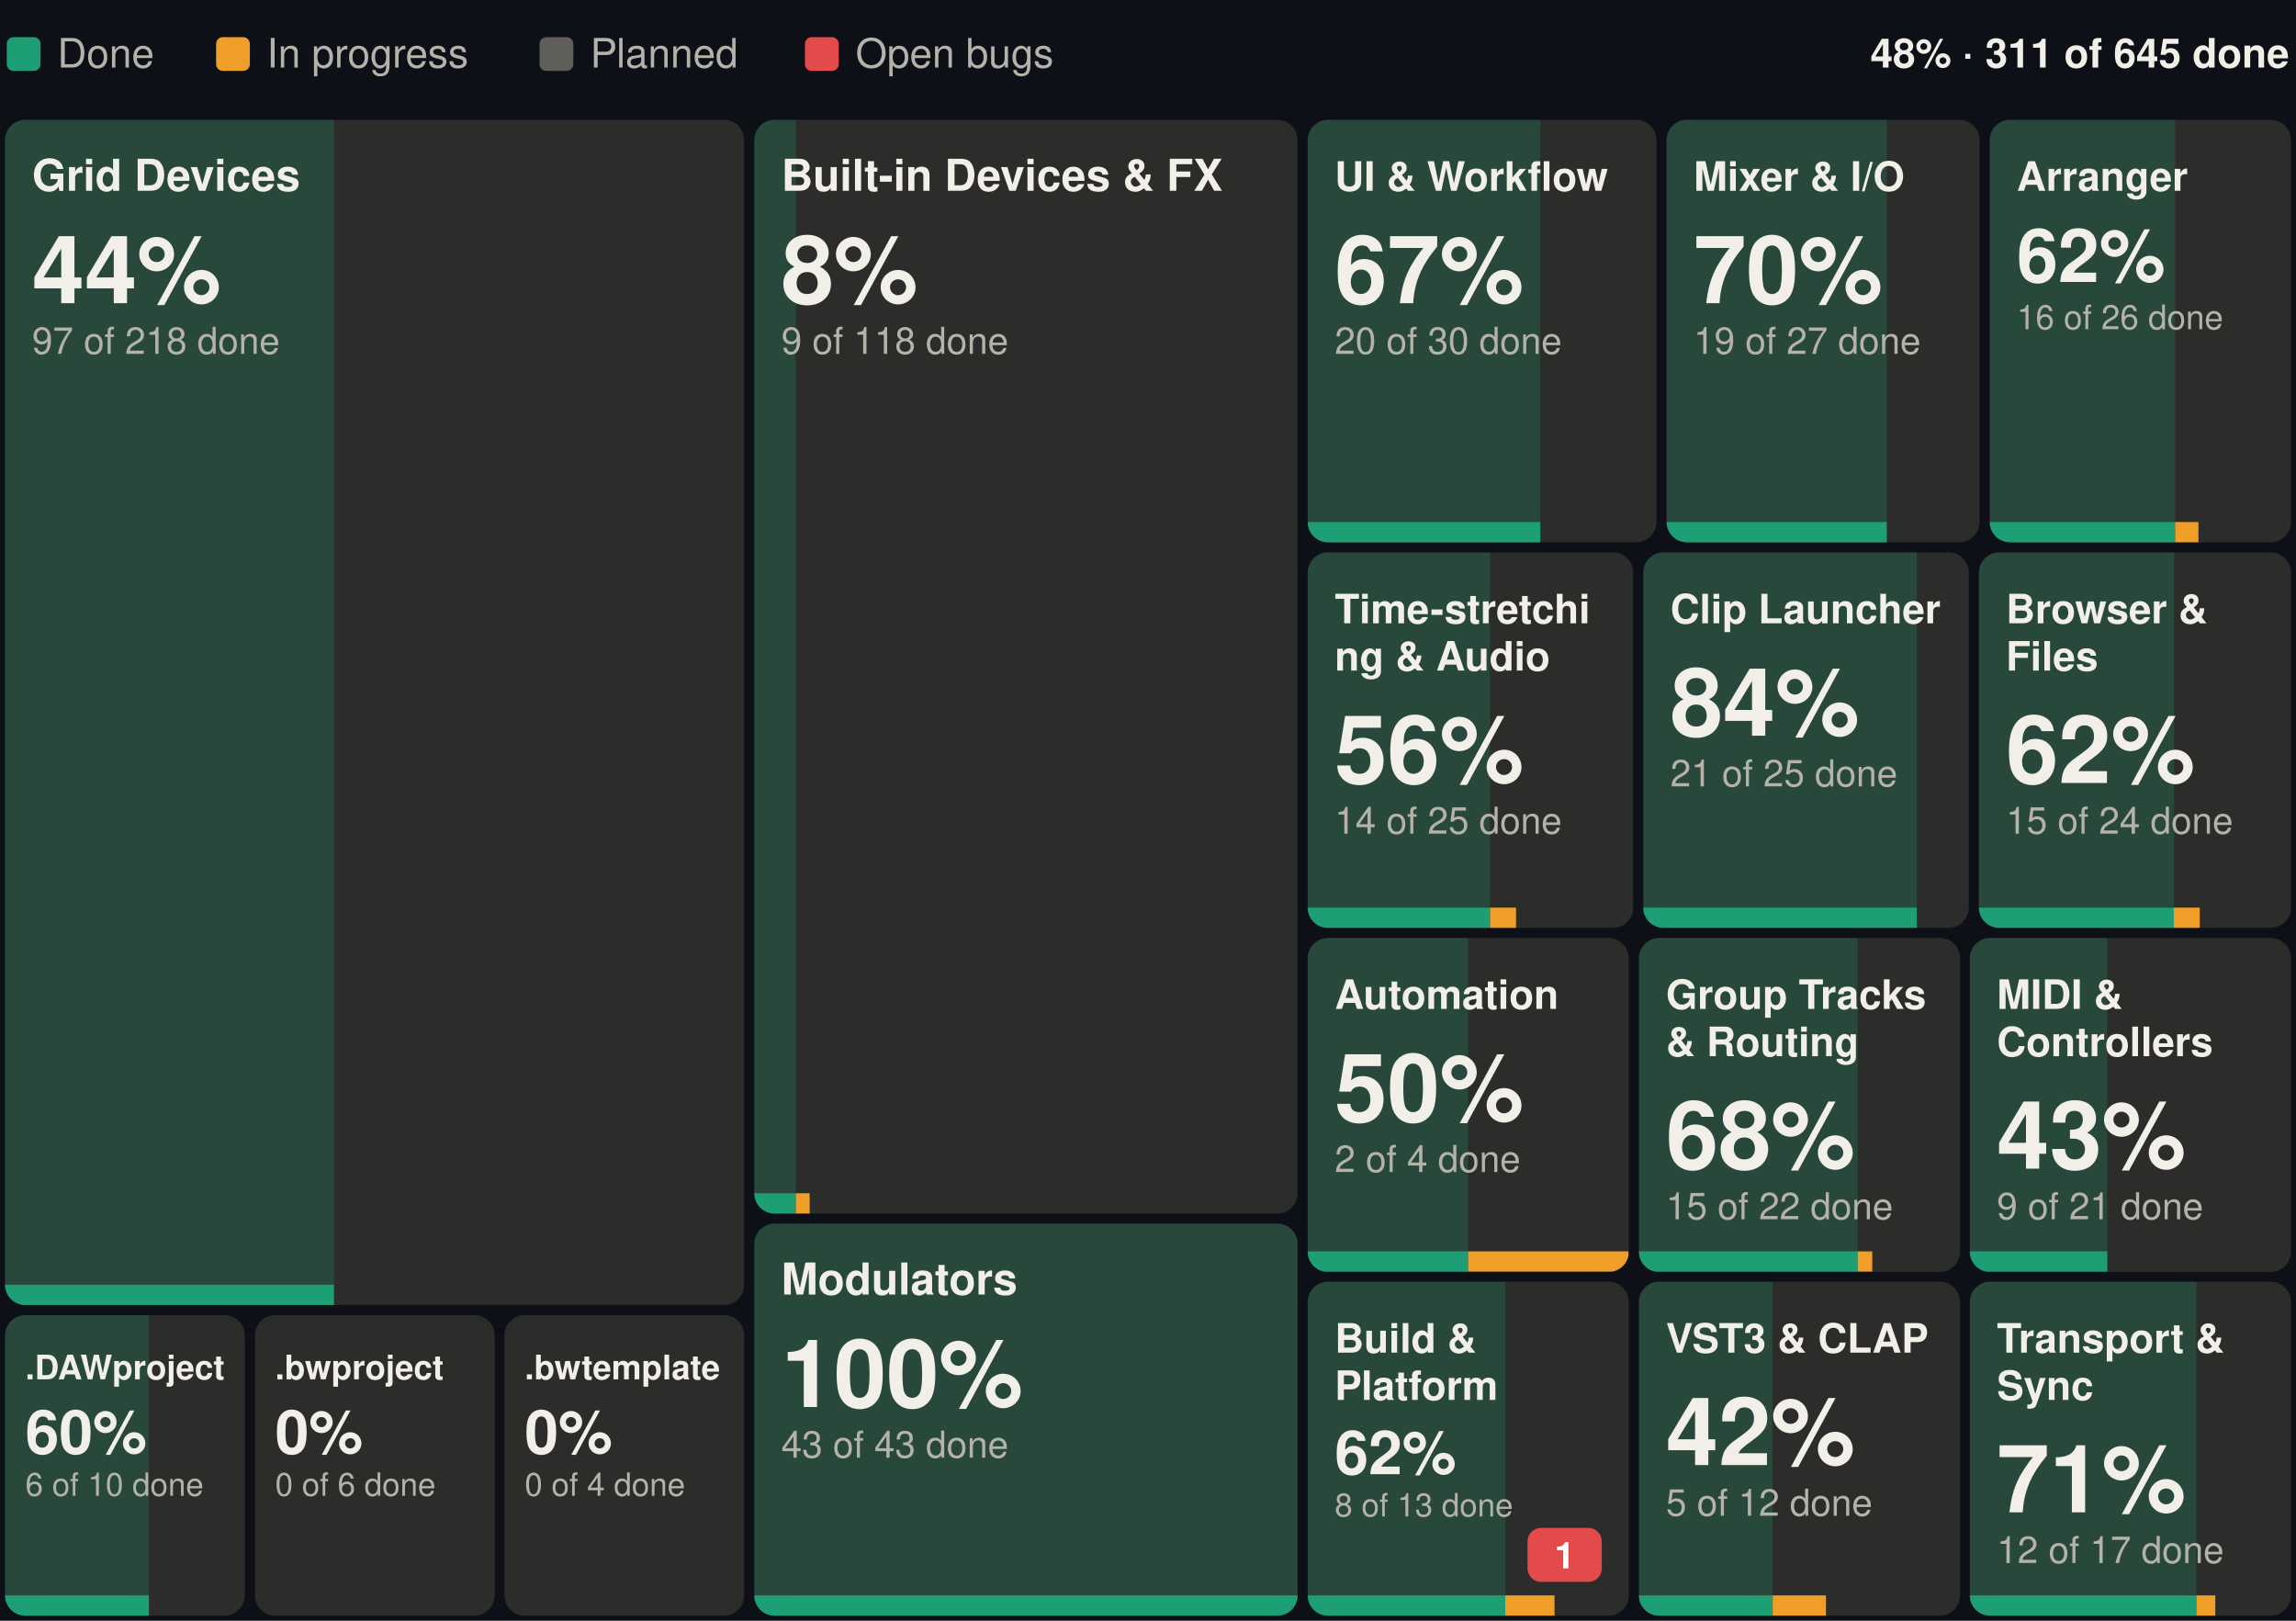
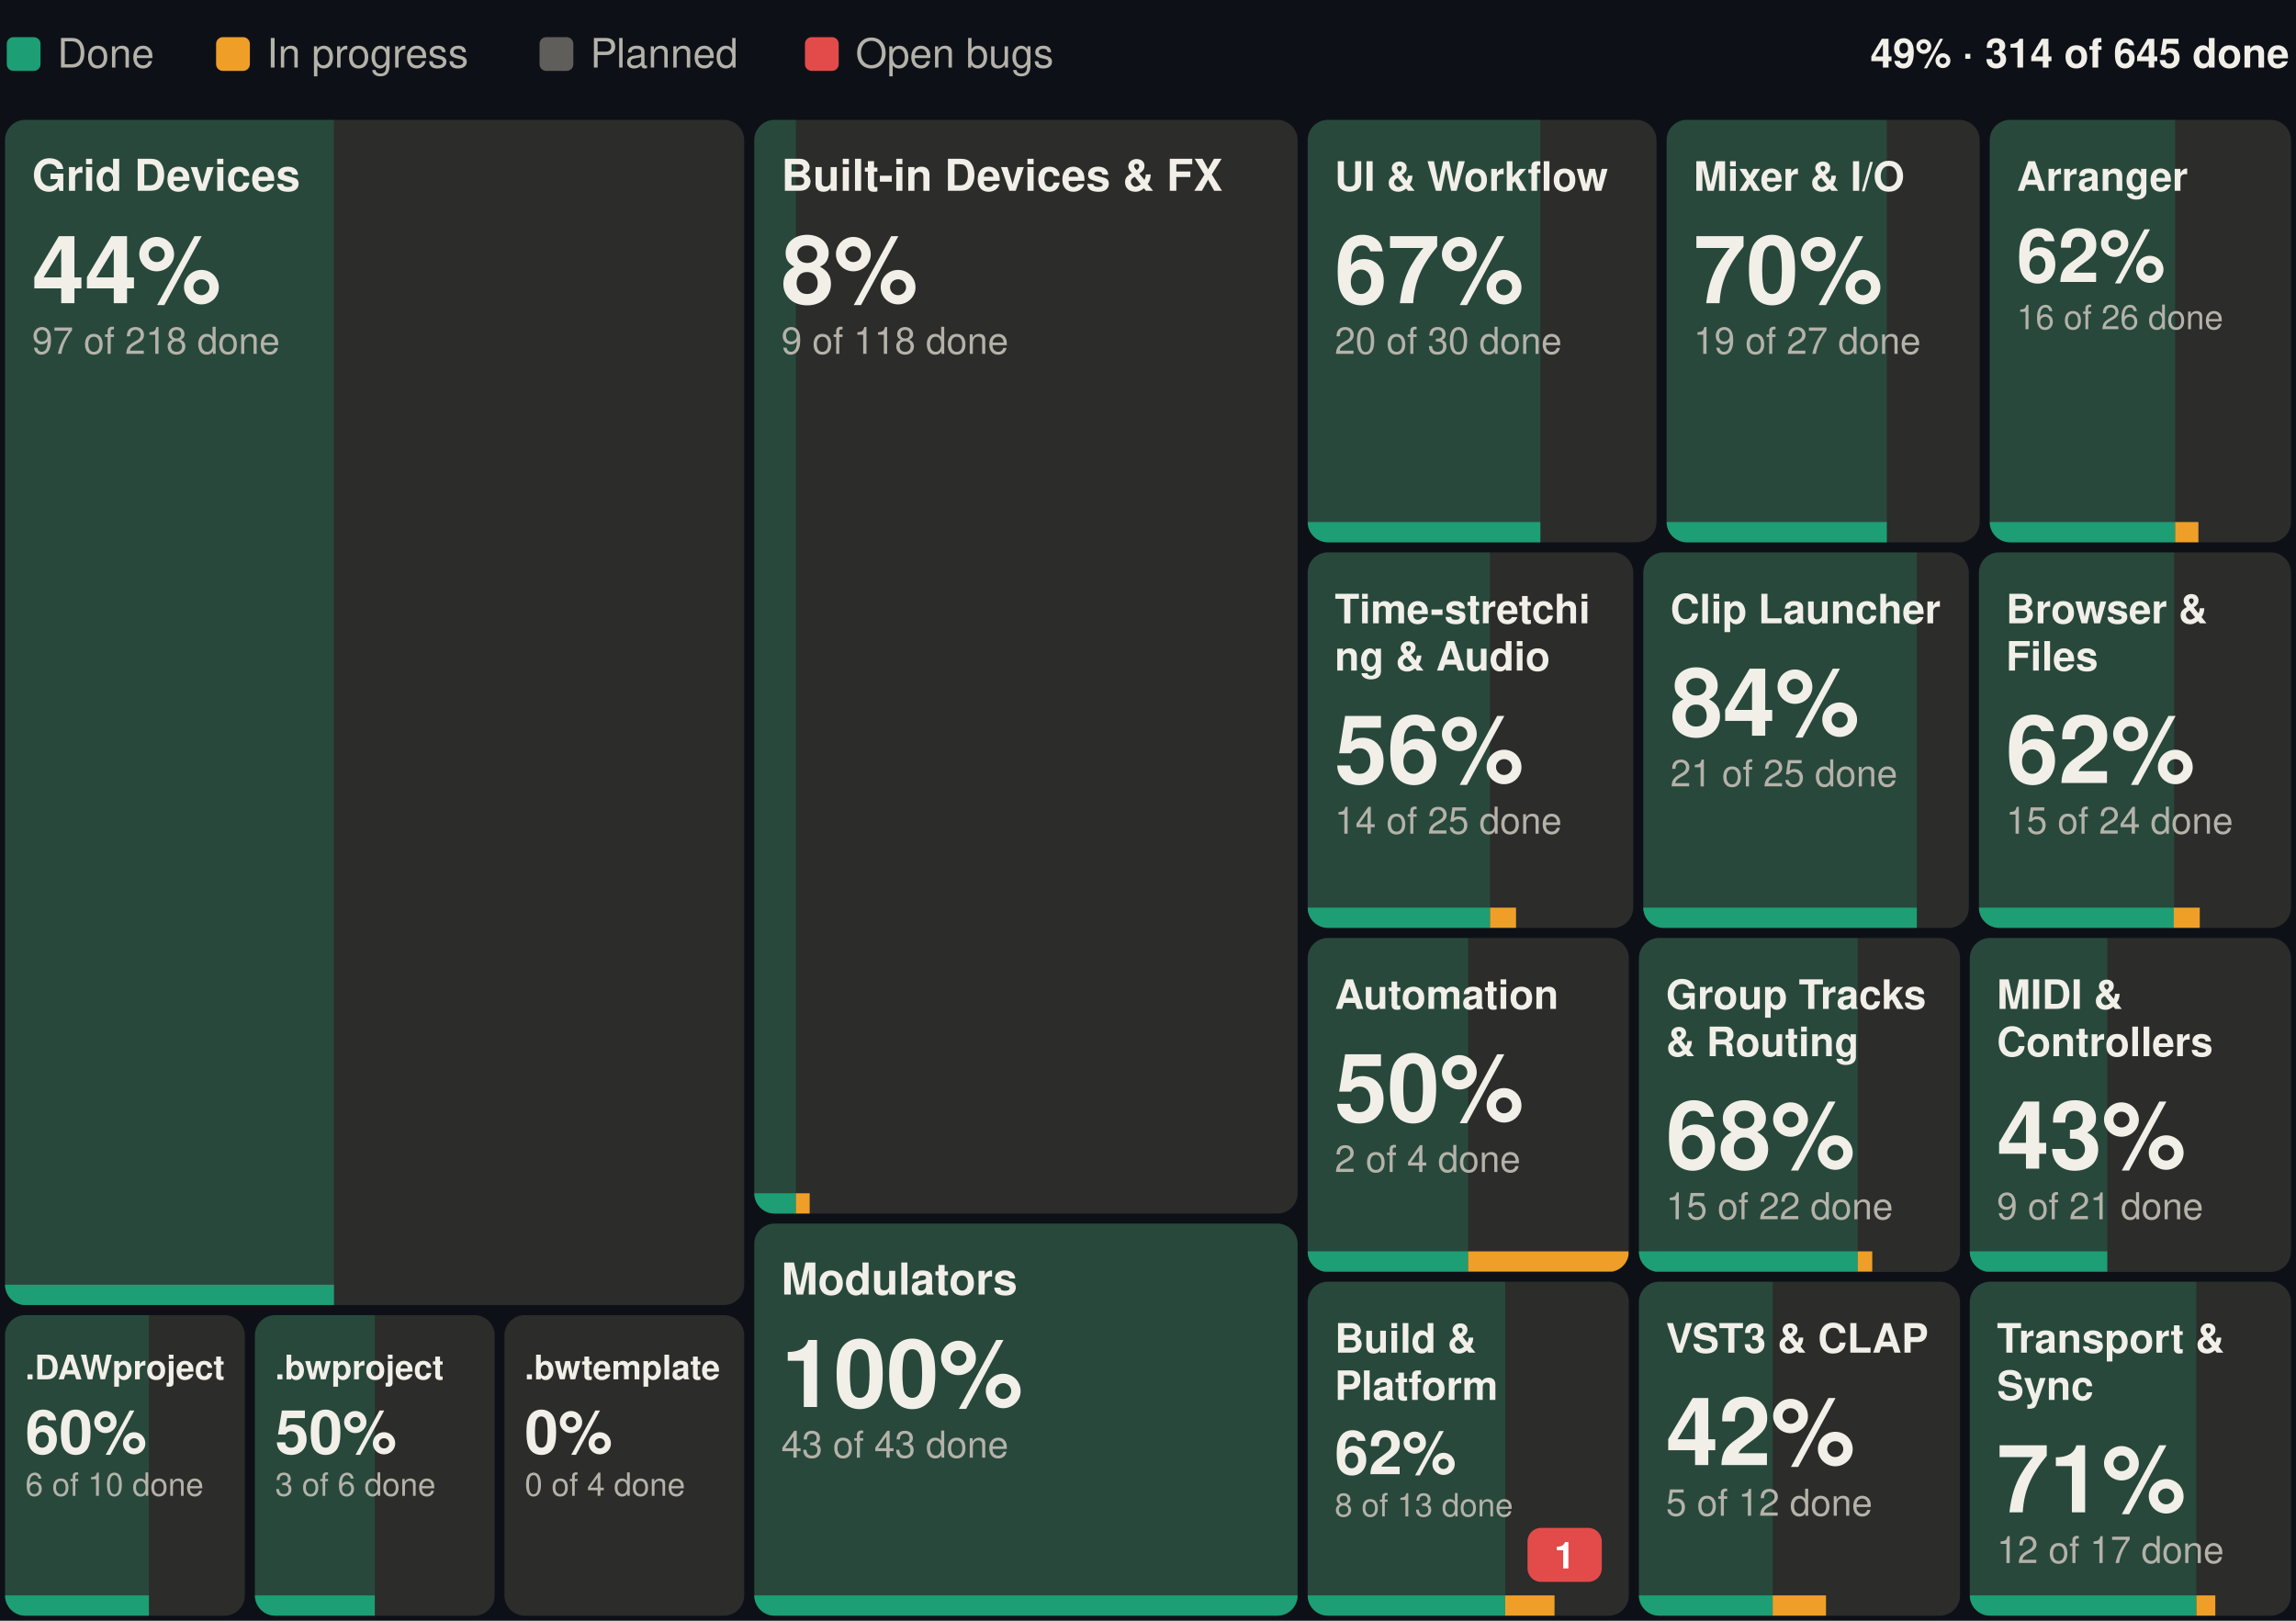
- <svg xmlns="http://www.w3.org/2000/svg" width="680" height="480" viewBox="0 0 680 480" font-family="-apple-system, BlinkMacSystemFont, 'Segoe UI', Helvetica, Arial, sans-serif" role="img" aria-label="Hikaru OpenLive vs Bitwig Studio 5.1.7: 311 of 645 features done">
+ <svg xmlns="http://www.w3.org/2000/svg" width="680" height="480" viewBox="0 0 680 480" font-family="-apple-system, BlinkMacSystemFont, 'Segoe UI', Helvetica, Arial, sans-serif" role="img" aria-label="Hikaru OpenLive vs Bitwig Studio 5.1.7: 314 of 645 features done">
  <rect width="680" height="480" fill="#0d1117" />
-   <text x="678.0" y="20.0" font-size="12" font-weight="600" text-anchor="end" fill="#F1EFE8">48% · 311 of 645 done</text>
+   <text x="678.0" y="20.0" font-size="12" font-weight="600" text-anchor="end" fill="#F1EFE8">49% · 314 of 645 done</text>
  <rect x="2.0" y="11" width="10" height="10" rx="2" fill="#1D9E75" />
  <text x="17.0" y="20.0" font-size="12" fill="#B4B2A9">Done</text>
  <rect x="64.0" y="11" width="10" height="10" rx="2" fill="#EF9F27" />
  <text x="79.0" y="20.0" font-size="12" fill="#B4B2A9">In progress</text>
  <rect x="159.8" y="11" width="10" height="10" rx="2" fill="#5F5E5A" />
  <text x="174.8" y="20.0" font-size="12" fill="#B4B2A9">Planned</text>
  <rect x="238.4" y="11" width="10" height="10" rx="2" fill="#E24B4A" />
  <text x="253.4" y="20.0" font-size="12" fill="#B4B2A9">Open bugs</text>
  <g>
    <clipPath id="b0">
      <rect x="486.7" y="163.6" width="96.4" height="111.2" rx="6" />
    </clipPath>
    <g clip-path="url(#b0)">
      <rect x="486.7" y="163.6" width="96.4" height="111.2" fill="#2C2C2A" />
      <rect x="486.7" y="163.6" width="81.0" height="111.2" fill="#1D9E75" fill-opacity="0.25" />
      <rect x="486.7" y="268.8" width="81.0" height="6" fill="#1D9E75" />
    </g>
    <text x="494.7" y="184.6" font-size="12" font-weight="600" fill="#F1EFE8">Clip Launcher</text>
    <text x="494.7" y="217.9" font-size="28" font-weight="600" fill="#F1EFE8">84%</text>
    <text x="494.7" y="232.9" font-size="11" fill="#B4B2A9">21 of 25 done</text>
  </g>
  <g>
    <clipPath id="b1">
      <rect x="589.3" y="35.5" width="89.2" height="125.1" rx="6" />
    </clipPath>
    <g clip-path="url(#b1)">
      <rect x="589.3" y="35.5" width="89.2" height="125.1" fill="#2C2C2A" />
      <rect x="589.3" y="35.5" width="54.9" height="125.1" fill="#1D9E75" fill-opacity="0.25" />
      <rect x="589.3" y="154.6" width="54.9" height="6" fill="#1D9E75" />
      <rect x="644.2" y="154.6" width="6.9" height="6" fill="#EF9F27" />
    </g>
    <text x="597.3" y="56.5" font-size="12" font-weight="600" fill="#F1EFE8">Arranger</text>
    <text x="597.3" y="83.5" font-size="22" font-weight="600" fill="#F1EFE8">62%</text>
    <text x="597.3" y="97.5" font-size="10" fill="#B4B2A9">16 of 26 done</text>
  </g>
  <g>
    <clipPath id="b2">
      <rect x="583.4" y="379.6" width="95.1" height="98.9" rx="6" />
    </clipPath>
    <g clip-path="url(#b2)">
      <rect x="583.4" y="379.6" width="95.1" height="98.9" fill="#2C2C2A" />
      <rect x="583.4" y="379.6" width="67.1" height="98.9" fill="#1D9E75" fill-opacity="0.25" />
      <rect x="583.4" y="472.5" width="67.1" height="6" fill="#1D9E75" />
      <rect x="650.5" y="472.5" width="5.6" height="6" fill="#EF9F27" />
    </g>
    <text x="591.4" y="400.6" font-size="12" font-weight="600" fill="#F1EFE8">Transport &amp;</text>
    <text x="591.4" y="414.6" font-size="12" font-weight="600" fill="#F1EFE8">Sync</text>
    <text x="591.4" y="447.9" font-size="28" font-weight="600" fill="#F1EFE8">71%</text>
    <text x="591.4" y="462.9" font-size="11" fill="#B4B2A9">12 of 17 done</text>
  </g>
  <g>
    <clipPath id="b3">
      <rect x="485.4" y="277.8" width="95.1" height="98.9" rx="6" />
    </clipPath>
    <g clip-path="url(#b3)">
      <rect x="485.4" y="277.8" width="95.1" height="98.9" fill="#2C2C2A" />
      <rect x="485.4" y="277.8" width="64.8" height="98.9" fill="#1D9E75" fill-opacity="0.25" />
      <rect x="485.4" y="370.6" width="64.8" height="6" fill="#1D9E75" />
      <rect x="550.2" y="370.6" width="4.3" height="6" fill="#EF9F27" />
    </g>
    <text x="493.4" y="298.8" font-size="12" font-weight="600" fill="#F1EFE8">Group Tracks</text>
    <text x="493.4" y="312.8" font-size="12" font-weight="600" fill="#F1EFE8">&amp; Routing</text>
    <text x="493.4" y="346.1" font-size="28" font-weight="600" fill="#F1EFE8">68%</text>
    <text x="493.4" y="361.1" font-size="11" fill="#B4B2A9">15 of 22 done</text>
  </g>
  <g>
    <clipPath id="b4">
      <rect x="387.3" y="163.6" width="96.4" height="111.2" rx="6" />
    </clipPath>
    <g clip-path="url(#b4)">
      <rect x="387.3" y="163.6" width="96.4" height="111.2" fill="#2C2C2A" />
      <rect x="387.3" y="163.6" width="54.0" height="111.2" fill="#1D9E75" fill-opacity="0.25" />
      <rect x="387.3" y="268.8" width="54.0" height="6" fill="#1D9E75" />
      <rect x="441.3" y="268.8" width="7.7" height="6" fill="#EF9F27" />
    </g>
    <text x="395.3" y="184.6" font-size="12" font-weight="600" fill="#F1EFE8">Time-stretchi</text>
    <text x="395.3" y="198.6" font-size="12" font-weight="600" fill="#F1EFE8">ng &amp; Audio</text>
    <text x="395.3" y="231.9" font-size="28" font-weight="600" fill="#F1EFE8">56%</text>
    <text x="395.3" y="246.9" font-size="11" fill="#B4B2A9">14 of 25 done</text>
  </g>
  <g>
    <clipPath id="b5">
      <rect x="223.4" y="35.5" width="160.9" height="323.9" rx="6" />
    </clipPath>
    <g clip-path="url(#b5)">
      <rect x="223.4" y="35.5" width="160.9" height="323.9" fill="#2C2C2A" />
      <rect x="223.4" y="35.5" width="12.3" height="323.9" fill="#1D9E75" fill-opacity="0.25" />
      <rect x="223.4" y="353.4" width="12.3" height="6" fill="#1D9E75" />
      <rect x="235.7" y="353.4" width="4.1" height="6" fill="#EF9F27" />
    </g>
    <text x="231.4" y="56.5" font-size="13" font-weight="600" fill="#F1EFE8">Built-in Devices &amp; FX</text>
    <text x="231.4" y="89.8" font-size="28" font-weight="600" fill="#F1EFE8">8%</text>
    <text x="231.4" y="104.8" font-size="11" fill="#B4B2A9">9 of 118 done</text>
  </g>
  <g>
    <clipPath id="b6">
      <rect x="223.4" y="362.4" width="160.9" height="116.1" rx="6" />
    </clipPath>
    <g clip-path="url(#b6)">
      <rect x="223.4" y="362.4" width="160.9" height="116.1" fill="#2C2C2A" />
      <rect x="223.4" y="362.4" width="160.9" height="116.1" fill="#1D9E75" fill-opacity="0.25" />
      <rect x="223.4" y="472.5" width="160.9" height="6" fill="#1D9E75" />
    </g>
    <text x="231.4" y="383.4" font-size="13" font-weight="600" fill="#F1EFE8">Modulators</text>
    <text x="231.4" y="416.7" font-size="28" font-weight="600" fill="#F1EFE8">100%</text>
    <text x="231.4" y="431.7" font-size="11" fill="#B4B2A9">43 of 43 done</text>
  </g>
  <g>
    <clipPath id="b7">
      <rect x="1.5" y="35.5" width="218.9" height="351.0" rx="6" />
    </clipPath>
    <g clip-path="url(#b7)">
      <rect x="1.5" y="35.5" width="218.9" height="351.0" fill="#2C2C2A" />
      <rect x="1.5" y="35.5" width="97.4" height="351.0" fill="#1D9E75" fill-opacity="0.25" />
      <rect x="1.5" y="380.5" width="97.4" height="6" fill="#1D9E75" />
    </g>
    <text x="9.5" y="56.5" font-size="13" font-weight="600" fill="#F1EFE8">Grid Devices</text>
    <text x="9.5" y="89.8" font-size="28" font-weight="600" fill="#F1EFE8">44%</text>
    <text x="9.5" y="104.8" font-size="11" fill="#B4B2A9">97 of 218 done</text>
  </g>
  <g>
    <clipPath id="b8">
      <rect x="493.6" y="35.5" width="92.7" height="125.1" rx="6" />
    </clipPath>
    <g clip-path="url(#b8)">
      <rect x="493.6" y="35.5" width="92.7" height="125.1" fill="#2C2C2A" />
      <rect x="493.6" y="35.5" width="65.2" height="125.1" fill="#1D9E75" fill-opacity="0.25" />
      <rect x="493.6" y="154.6" width="65.2" height="6" fill="#1D9E75" />
    </g>
    <text x="501.6" y="56.5" font-size="12" font-weight="600" fill="#F1EFE8">Mixer &amp; I/O</text>
    <text x="501.6" y="89.8" font-size="28" font-weight="600" fill="#F1EFE8">70%</text>
    <text x="501.6" y="104.8" font-size="11" fill="#B4B2A9">19 of 27 done</text>
  </g>
  <g>
    <clipPath id="b9">
      <rect x="586.1" y="163.6" width="92.4" height="111.2" rx="6" />
    </clipPath>
    <g clip-path="url(#b9)">
      <rect x="586.1" y="163.6" width="92.4" height="111.2" fill="#2C2C2A" />
      <rect x="586.1" y="163.6" width="57.8" height="111.2" fill="#1D9E75" fill-opacity="0.25" />
      <rect x="586.1" y="268.8" width="57.8" height="6" fill="#1D9E75" />
      <rect x="643.8" y="268.8" width="7.7" height="6" fill="#EF9F27" />
    </g>
    <text x="594.1" y="184.6" font-size="12" font-weight="600" fill="#F1EFE8">Browser &amp;</text>
    <text x="594.1" y="198.6" font-size="12" font-weight="600" fill="#F1EFE8">Files</text>
    <text x="594.1" y="231.9" font-size="28" font-weight="600" fill="#F1EFE8">62%</text>
    <text x="594.1" y="246.9" font-size="11" fill="#B4B2A9">15 of 24 done</text>
  </g>
  <g>
    <clipPath id="b10">
      <rect x="583.4" y="277.8" width="95.1" height="98.9" rx="6" />
    </clipPath>
    <g clip-path="url(#b10)">
      <rect x="583.4" y="277.8" width="95.1" height="98.9" fill="#2C2C2A" />
      <rect x="583.4" y="277.8" width="40.7" height="98.9" fill="#1D9E75" fill-opacity="0.25" />
      <rect x="583.4" y="370.6" width="40.7" height="6" fill="#1D9E75" />
    </g>
    <text x="591.4" y="298.8" font-size="12" font-weight="600" fill="#F1EFE8">MIDI &amp;</text>
    <text x="591.4" y="312.8" font-size="12" font-weight="600" fill="#F1EFE8">Controllers</text>
    <text x="591.4" y="346.1" font-size="28" font-weight="600" fill="#F1EFE8">43%</text>
    <text x="591.4" y="361.1" font-size="11" fill="#B4B2A9">9 of 21 done</text>
  </g>
  <g>
    <clipPath id="b11">
      <rect x="387.3" y="35.5" width="103.3" height="125.1" rx="6" />
    </clipPath>
    <g clip-path="url(#b11)">
      <rect x="387.3" y="35.5" width="103.3" height="125.1" fill="#2C2C2A" />
      <rect x="387.3" y="35.5" width="68.9" height="125.1" fill="#1D9E75" fill-opacity="0.25" />
      <rect x="387.3" y="154.6" width="68.9" height="6" fill="#1D9E75" />
    </g>
    <text x="395.3" y="56.5" font-size="12" font-weight="600" fill="#F1EFE8">UI &amp; Workflow</text>
    <text x="395.3" y="89.8" font-size="28" font-weight="600" fill="#F1EFE8">67%</text>
    <text x="395.3" y="104.8" font-size="11" fill="#B4B2A9">20 of 30 done</text>
  </g>
  <g>
    <clipPath id="b12">
      <rect x="387.3" y="379.6" width="95.1" height="98.9" rx="6" />
    </clipPath>
    <g clip-path="url(#b12)">
      <rect x="387.3" y="379.6" width="95.1" height="98.9" fill="#2C2C2A" />
      <rect x="387.3" y="379.6" width="58.5" height="98.9" fill="#1D9E75" fill-opacity="0.25" />
      <rect x="387.3" y="472.5" width="58.5" height="6" fill="#1D9E75" />
      <rect x="445.8" y="472.5" width="14.6" height="6" fill="#EF9F27" />
    </g>
    <text x="395.3" y="400.6" font-size="12" font-weight="600" fill="#F1EFE8">Build &amp;</text>
    <text x="395.3" y="414.6" font-size="12" font-weight="600" fill="#F1EFE8">Platform</text>
    <text x="395.3" y="436.6" font-size="18" font-weight="600" fill="#F1EFE8">62%</text>
    <text x="395.3" y="449.1" font-size="9.5" fill="#B4B2A9">8 of 13 done</text>
    <rect x="452.4" y="452.5" width="22.0" height="16.0" rx="4" fill="#E24B4A" />
    <text x="463.4" y="464.5" font-size="11" font-weight="600" text-anchor="middle" fill="#ffffff">1</text>
  </g>
  <g>
    <clipPath id="b13">
      <rect x="485.4" y="379.6" width="95.1" height="98.9" rx="6" />
    </clipPath>
    <g clip-path="url(#b13)">
      <rect x="485.4" y="379.6" width="95.1" height="98.9" fill="#2C2C2A" />
      <rect x="485.4" y="379.6" width="39.6" height="98.9" fill="#1D9E75" fill-opacity="0.25" />
      <rect x="485.4" y="472.5" width="39.6" height="6" fill="#1D9E75" />
      <rect x="525.0" y="472.5" width="15.8" height="6" fill="#EF9F27" />
    </g>
    <text x="493.4" y="400.6" font-size="12" font-weight="600" fill="#F1EFE8">VST3 &amp; CLAP</text>
    <text x="493.4" y="433.9" font-size="28" font-weight="600" fill="#F1EFE8">42%</text>
    <text x="493.4" y="448.9" font-size="11" fill="#B4B2A9">5 of 12 done</text>
  </g>
  <g>
    <clipPath id="b14">
      <rect x="387.3" y="277.8" width="95.1" height="98.9" rx="6" />
    </clipPath>
    <g clip-path="url(#b14)">
      <rect x="387.3" y="277.8" width="95.1" height="98.9" fill="#2C2C2A" />
      <rect x="387.3" y="277.8" width="47.5" height="98.9" fill="#1D9E75" fill-opacity="0.25" />
      <rect x="387.3" y="370.6" width="47.5" height="6" fill="#1D9E75" />
      <rect x="434.8" y="370.6" width="47.5" height="6" fill="#EF9F27" />
    </g>
    <text x="395.3" y="298.8" font-size="12" font-weight="600" fill="#F1EFE8">Automation</text>
    <text x="395.3" y="332.1" font-size="28" font-weight="600" fill="#F1EFE8">50%</text>
    <text x="395.3" y="347.1" font-size="11" fill="#B4B2A9">2 of 4 done</text>
  </g>
  <g>
    <clipPath id="b15">
      <rect x="1.5" y="389.5" width="71.0" height="89.0" rx="6" />
    </clipPath>
    <g clip-path="url(#b15)">
      <rect x="1.5" y="389.5" width="71.0" height="89.0" fill="#2C2C2A" />
      <rect x="1.5" y="389.5" width="42.6" height="89.0" fill="#1D9E75" fill-opacity="0.25" />
      <rect x="1.5" y="472.5" width="42.6" height="6" fill="#1D9E75" />
    </g>
    <text x="7.5" y="408.5" font-size="10" font-weight="600" fill="#F1EFE8">.DAWproject</text>
    <text x="7.5" y="430.5" font-size="18" font-weight="600" fill="#F1EFE8">60%</text>
    <text x="7.5" y="443.0" font-size="9.5" fill="#B4B2A9">6 of 10 done</text>
  </g>
  <g>
    <clipPath id="b16">
      <rect x="75.5" y="389.5" width="71.0" height="89.0" rx="6" />
    </clipPath>
    <g clip-path="url(#b16)">
      <rect x="75.5" y="389.5" width="71.0" height="89.0" fill="#2C2C2A" />
+       <rect x="75.5" y="389.5" width="35.5" height="89.0" fill="#1D9E75" fill-opacity="0.25" />
+       <rect x="75.5" y="472.5" width="35.5" height="6" fill="#1D9E75" />
    </g>
    <text x="81.5" y="408.5" font-size="10" font-weight="600" fill="#F1EFE8">.bwproject</text>
-     <text x="81.5" y="430.5" font-size="18" font-weight="600" fill="#F1EFE8">0%</text>
-     <text x="81.5" y="443.0" font-size="9.5" fill="#B4B2A9">0 of 6 done</text>
+     <text x="81.5" y="430.5" font-size="18" font-weight="600" fill="#F1EFE8">50%</text>
+     <text x="81.5" y="443.0" font-size="9.5" fill="#B4B2A9">3 of 6 done</text>
  </g>
  <g>
    <clipPath id="b17">
      <rect x="149.4" y="389.5" width="71.0" height="89.0" rx="6" />
    </clipPath>
    <g clip-path="url(#b17)">
      <rect x="149.4" y="389.5" width="71.0" height="89.0" fill="#2C2C2A" />
    </g>
    <text x="155.4" y="408.5" font-size="10" font-weight="600" fill="#F1EFE8">.bwtemplate</text>
    <text x="155.4" y="430.5" font-size="18" font-weight="600" fill="#F1EFE8">0%</text>
    <text x="155.4" y="443.0" font-size="9.5" fill="#B4B2A9">0 of 4 done</text>
  </g>
</svg>
